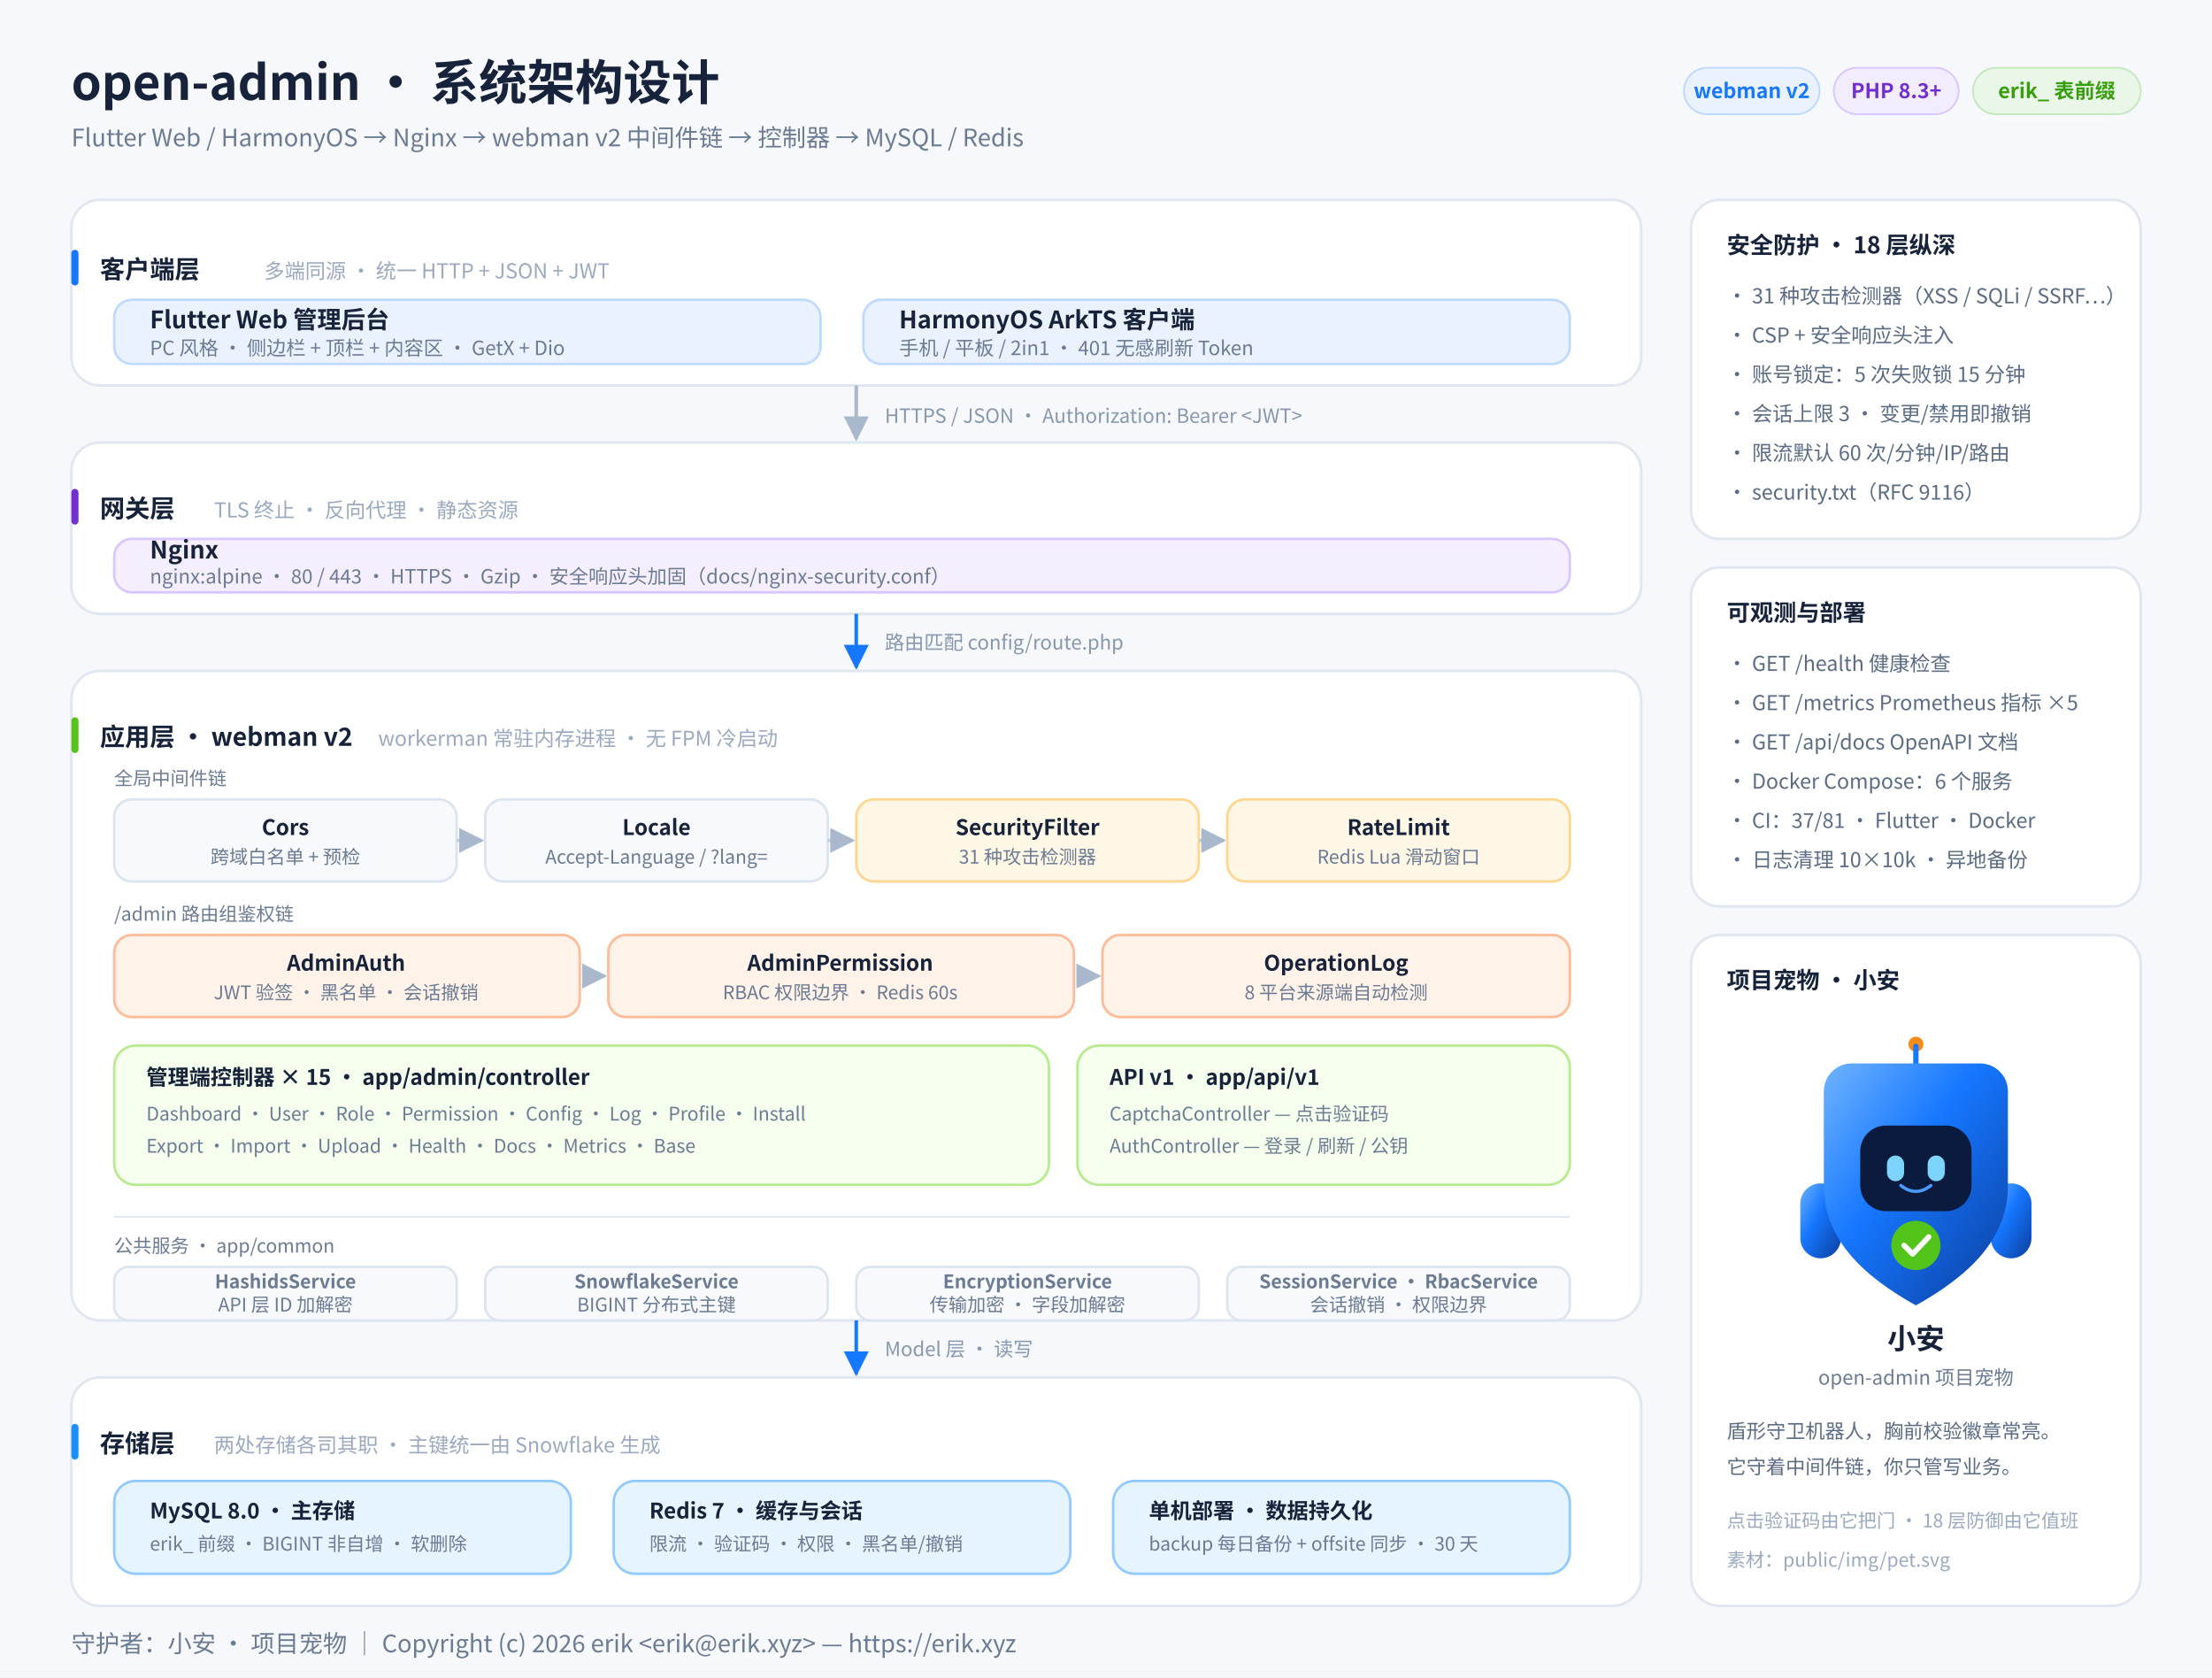
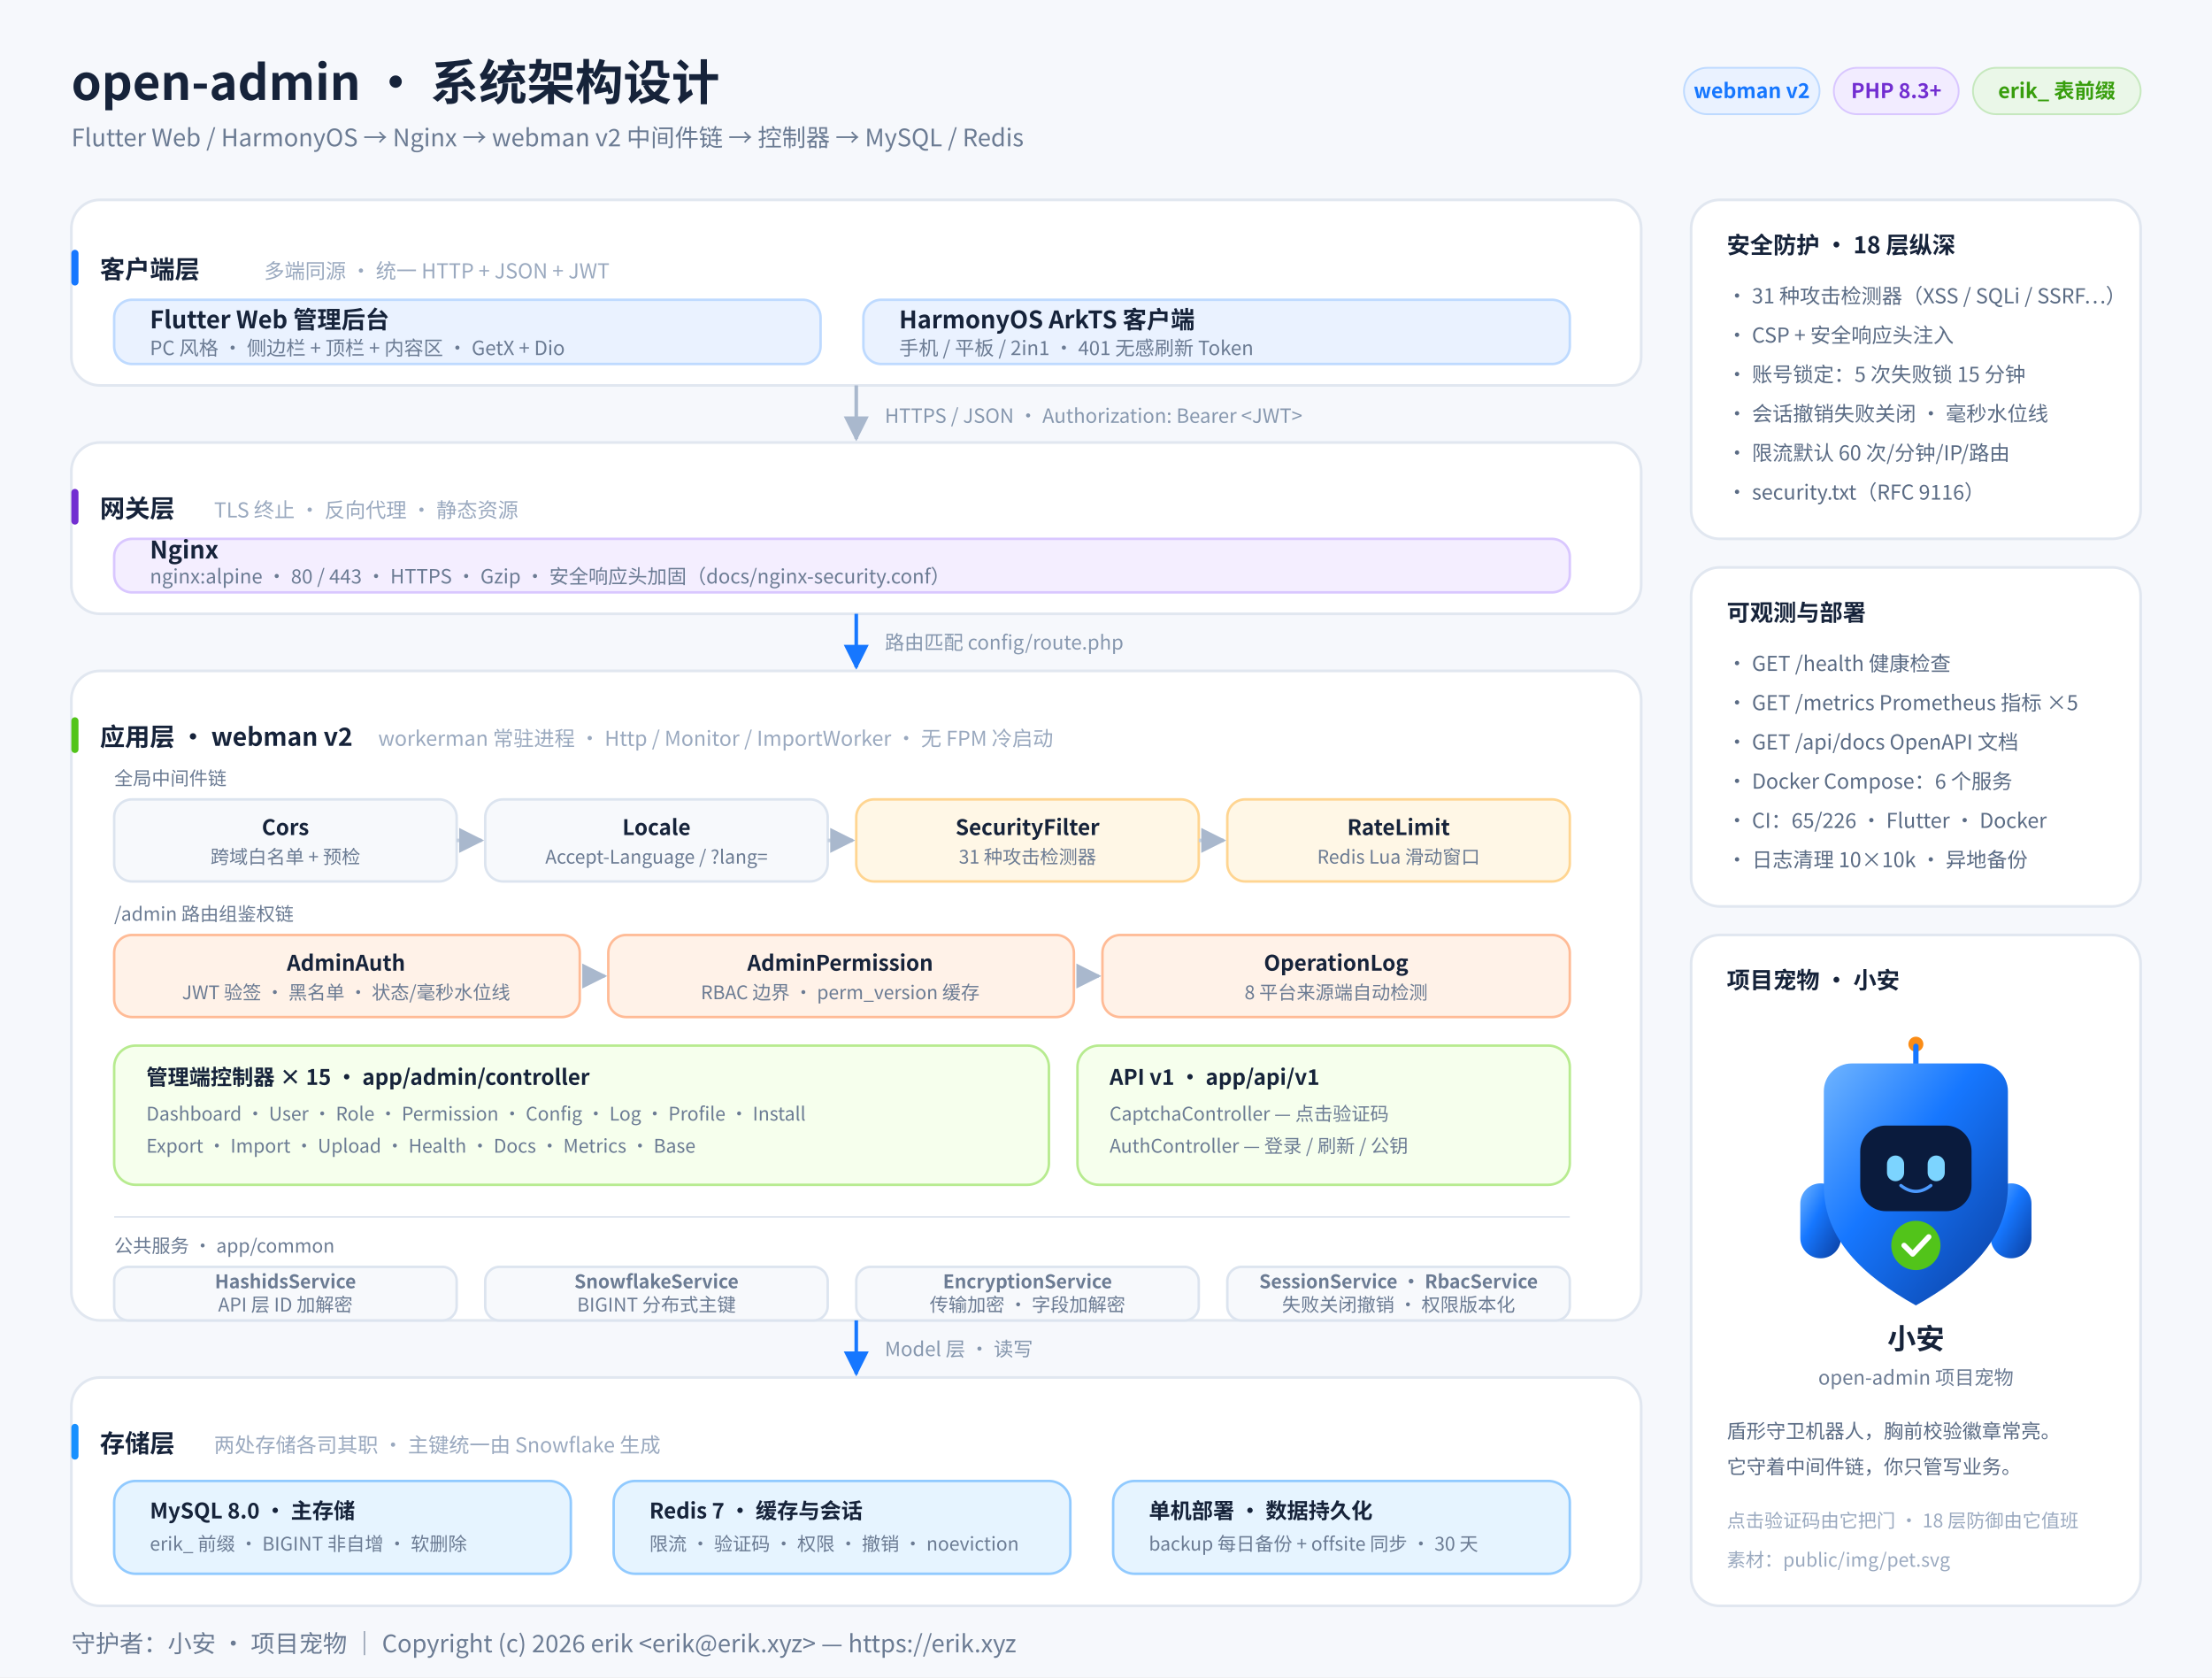
<svg xmlns="http://www.w3.org/2000/svg" viewBox="0 0 1240 940" width="1240" height="940" role="img" aria-label="open-admin 系统架构设计图">
  <defs>
    <marker id="arw" viewBox="0 0 10 10" refX="9" refY="5" markerWidth="7" markerHeight="7" orient="auto-start-reverse">
      <path d="M 0 0 L 10 5 L 0 10 z" fill="#A9B8CD" />
    </marker>
    <marker id="arwBlue" viewBox="0 0 10 10" refX="9" refY="5" markerWidth="7" markerHeight="7" orient="auto-start-reverse">
      <path d="M 0 0 L 10 5 L 0 10 z" fill="#1677FF" />
    </marker>
    <linearGradient id="shieldGrad" x1="0" y1="0" x2="1" y2="1">
      <stop offset="0" stop-color="#6FB4FF" />
      <stop offset="0.42" stop-color="#1677FF" />
      <stop offset="1" stop-color="#0B3E9E" />
    </linearGradient>
    <style>
      text { font-family: system-ui, -apple-system, "PingFang SC", "Microsoft YaHei", "Noto Sans CJK SC", "Segoe UI", sans-serif; }
      .t1 { font-size: 27px; font-weight: 700; fill: #16233A; }
      .t2 { font-size: 13.5px; fill: #6B7B93; }
      .bandName { font-size: 14px; font-weight: 700; fill: #16233A; }
      .bandHint { font-size: 11.5px; fill: #9AA9BF; }
      .nTitle { font-size: 13.5px; font-weight: 600; fill: #16233A; }
      .nSub { font-size: 11px; fill: #6B7B93; }
      .chipT { font-size: 12px; font-weight: 600; fill: #16233A; }
      .chipS { font-size: 10.5px; fill: #6B7B93; }
      .railT { font-size: 13px; font-weight: 700; fill: #16233A; }
      .railI { font-size: 11.5px; fill: #5A6B84; }
      .flow { font-size: 11px; fill: #8697AE; }
      .band { fill: #FFFFFF; stroke: #E1E7F0; stroke-width: 1.5; }
      .railCard { fill: #FFFFFF; stroke: #E1E7F0; stroke-width: 1.5; }
      .node { stroke-width: 1.4; }
      .ctr { text-anchor: middle; }
    </style>
  </defs>
  <rect width="1240" height="940" fill="#F6F8FC" />
  <text class="t1" x="40" y="56">open-admin · 系统架构设计</text>
  <text class="t2" x="40" y="82">Flutter Web / HarmonyOS → Nginx → webman v2 中间件链 → 控制器 → MySQL / Redis</text>
  <g font-size="11.5" font-weight="600">
    <rect x="944" y="38" width="76" height="26" rx="13" fill="#EAF2FF" stroke="#BEDAFF" />
    <text x="982" y="55" class="ctr" fill="#1677FF">webman v2</text>
    <rect x="1028" y="38" width="70" height="26" rx="13" fill="#F2ECFF" stroke="#D9C7FF" />
    <text x="1063" y="55" class="ctr" fill="#722ED1">PHP 8.3+</text>
    <rect x="1106" y="38" width="94" height="26" rx="13" fill="#EAF7E8" stroke="#C6E8BE" />
    <text x="1153" y="55" class="ctr" fill="#389E0D">erik_ 表前缀</text>
  </g>
  <rect class="band" x="40" y="112" width="880" height="104" rx="16" />
  <rect x="40" y="140" width="4" height="20" rx="2" fill="#1677FF" />
  <text class="bandName" x="56" y="156">客户端层</text>
  <text class="bandHint" x="148" y="156">多端同源 · 统一 HTTP + JSON + JWT</text>
  <rect class="node" x="64" y="168" width="396" height="36" rx="10" fill="#EAF2FF" stroke="#BEDAFF" />
  <text class="nTitle" x="84" y="184">Flutter Web 管理后台</text>
  <text class="nSub" x="84" y="199">PC 风格 · 侧边栏 + 顶栏 + 内容区 · GetX + Dio</text>
  <rect class="node" x="484" y="168" width="396" height="36" rx="10" fill="#EAF2FF" stroke="#BEDAFF" />
  <text class="nTitle" x="504" y="184">HarmonyOS ArkTS 客户端</text>
  <text class="nSub" x="504" y="199">手机 / 平板 / 2in1 · 401 无感刷新 Token</text>
  <path d="M 480 216 L 480 246" stroke="#A9B8CD" stroke-width="2" fill="none" marker-end="url(#arw)" />
  <text class="flow" x="496" y="237">HTTPS / JSON · Authorization: Bearer &lt;JWT&gt;</text>
  <rect class="band" x="40" y="248" width="880" height="96" rx="16" />
  <rect x="40" y="274" width="4" height="20" rx="2" fill="#722ED1" />
  <text class="bandName" x="56" y="290">网关层</text>
  <text class="bandHint" x="120" y="290">TLS 终止 · 反向代理 · 静态资源</text>
  <rect class="node" x="64" y="302" width="816" height="30" rx="10" fill="#F4EEFF" stroke="#D9C7FF" />
  <text class="nTitle" x="84" y="313" fill="#531DAB" font-size="12.5">Nginx</text>
  <text class="nSub" x="84" y="327">nginx:alpine · 80 / 443 · HTTPS · Gzip · 安全响应头加固（docs/nginx-security.conf）</text>
  <path d="M 480 344 L 480 374" stroke="#1677FF" stroke-width="2" fill="none" marker-end="url(#arwBlue)" />
  <text class="flow" x="496" y="364">路由匹配 config/route.php</text>
  <rect class="band" x="40" y="376" width="880" height="364" rx="16" stroke="#BEDAFF" />
  <rect x="40" y="402" width="4" height="20" rx="2" fill="#52C41A" />
  <text class="bandName" x="56" y="418" fill="#1677FF">应用层 · webman v2</text>
-   <text class="bandHint" x="212" y="418">workerman 常驻内存进程 · 无 FPM 冷启动</text>
+   <text class="bandHint" x="212" y="418">workerman 常驻进程 · Http / Monitor / ImportWorker · 无 FPM 冷启动</text>
  <text class="chipS" x="64" y="440" font-size="11">全局中间件链</text>
  <rect class="node" x="64" y="448" width="192" height="46" rx="10" fill="#F7F9FC" stroke="#DCE4EF" />
  <text class="chipT ctr" x="160" y="468">Cors</text>
  <text class="chipS ctr" x="160" y="484">跨域白名单 + 预检</text>
  <rect class="node" x="272" y="448" width="192" height="46" rx="10" fill="#F7F9FC" stroke="#DCE4EF" />
  <text class="chipT ctr" x="368" y="468">Locale</text>
  <text class="chipS ctr" x="368" y="484">Accept-Language / ?lang=</text>
  <rect class="node" x="480" y="448" width="192" height="46" rx="10" fill="#FFF7E6" stroke="#FFD591" />
  <text class="chipT ctr" x="576" y="468" fill="#AD4E00">SecurityFilter</text>
  <text class="chipS ctr" x="576" y="484">31 种攻击检测器</text>
  <rect class="node" x="688" y="448" width="192" height="46" rx="10" fill="#FFF7E6" stroke="#FFD591" />
  <text class="chipT ctr" x="784" y="468" fill="#AD4E00">RateLimit</text>
  <text class="chipS ctr" x="784" y="484">Redis Lua 滑动窗口</text>
  <path d="M 256 471 L 270 471" stroke="#C4D0E0" stroke-width="2" marker-end="url(#arw)" />
  <path d="M 464 471 L 478 471" stroke="#C4D0E0" stroke-width="2" marker-end="url(#arw)" />
  <path d="M 672 471 L 686 471" stroke="#C4D0E0" stroke-width="2" marker-end="url(#arw)" />
  <text class="chipS" x="64" y="516" font-size="11">/admin 路由组鉴权链</text>
  <rect class="node" x="64" y="524" width="261" height="46" rx="10" fill="#FFF2E8" stroke="#FFBB96" />
  <text class="chipT ctr" x="194" y="544" fill="#AD4E00">AdminAuth</text>
-   <text class="chipS ctr" x="194" y="560">JWT 验签 · 黑名单 · 会话撤销</text>
+   <text class="chipS ctr" x="194" y="560">JWT 验签 · 黑名单 · 状态/毫秒水位线</text>
  <rect class="node" x="341" y="524" width="261" height="46" rx="10" fill="#FFF2E8" stroke="#FFBB96" />
  <text class="chipT ctr" x="471" y="544" fill="#AD4E00">AdminPermission</text>
-   <text class="chipS ctr" x="471" y="560">RBAC 权限边界 · Redis 60s</text>
+   <text class="chipS ctr" x="471" y="560">RBAC 边界 · perm_version 缓存</text>
  <rect class="node" x="618" y="524" width="262" height="46" rx="10" fill="#FFF2E8" stroke="#FFBB96" />
  <text class="chipT ctr" x="749" y="544" fill="#AD4E00">OperationLog</text>
  <text class="chipS ctr" x="749" y="560">8 平台来源端自动检测</text>
  <path d="M 327 547 L 339 547" stroke="#C4D0E0" stroke-width="2" marker-end="url(#arw)" />
  <path d="M 604 547 L 616 547" stroke="#C4D0E0" stroke-width="2" marker-end="url(#arw)" />
  <rect class="node" x="64" y="586" width="524" height="78" rx="12" fill="#F6FFED" stroke="#B7EB8F" />
  <text class="chipT" x="82" y="608" fill="#389E0D">管理端控制器 × 15 · app/admin/controller</text>
  <text class="chipS" x="82" y="628">Dashboard · User · Role · Permission · Config · Log · Profile · Install</text>
  <text class="chipS" x="82" y="646">Export · Import · Upload · Health · Docs · Metrics · Base</text>
  <rect class="node" x="604" y="586" width="276" height="78" rx="12" fill="#F6FFED" stroke="#B7EB8F" />
  <text class="chipT" x="622" y="608" fill="#389E0D">API v1 · app/api/v1</text>
  <text class="chipS" x="622" y="628">CaptchaController — 点击验证码</text>
  <text class="chipS" x="622" y="646">AuthController — 登录 / 刷新 / 公钥</text>
  <line x1="64" y1="682" x2="880" y2="682" stroke="#E1E7F0" stroke-width="1" />
  <text class="chipS" x="64" y="702" font-size="11">公共服务 · app/common</text>
  <rect class="node" x="64" y="710" width="192" height="30" rx="8" fill="#F7F9FC" stroke="#DCE4EF" />
  <text class="chipS ctr" x="160" y="722" font-size="11.5" fill="#16233A" font-weight="600">HashidsService</text>
  <text class="chipS ctr" x="160" y="735">API 层 ID 加解密</text>
  <rect class="node" x="272" y="710" width="192" height="30" rx="8" fill="#F7F9FC" stroke="#DCE4EF" />
  <text class="chipS ctr" x="368" y="722" font-size="11.5" fill="#16233A" font-weight="600">SnowflakeService</text>
  <text class="chipS ctr" x="368" y="735">BIGINT 分布式主键</text>
  <rect class="node" x="480" y="710" width="192" height="30" rx="8" fill="#F7F9FC" stroke="#DCE4EF" />
  <text class="chipS ctr" x="576" y="722" font-size="11.5" fill="#16233A" font-weight="600">EncryptionService</text>
  <text class="chipS ctr" x="576" y="735">传输加密 · 字段加解密</text>
  <rect class="node" x="688" y="710" width="192" height="30" rx="8" fill="#F7F9FC" stroke="#DCE4EF" />
  <text class="chipS ctr" x="784" y="722" font-size="11.5" fill="#16233A" font-weight="600">SessionService · RbacService</text>
-   <text class="chipS ctr" x="784" y="735">会话撤销 · 权限边界</text>
+   <text class="chipS ctr" x="784" y="735">失败关闭撤销 · 权限版本化</text>
  <path d="M 480 740 L 480 770" stroke="#1677FF" stroke-width="2" fill="none" marker-end="url(#arwBlue)" />
  <text class="flow" x="496" y="760">Model 层 · 读写</text>
  <rect class="band" x="40" y="772" width="880" height="128" rx="16" />
  <rect x="40" y="798" width="4" height="20" rx="2" fill="#1890FF" />
  <text class="bandName" x="56" y="814">存储层</text>
  <text class="bandHint" x="120" y="814">两处存储各司其职 · 主键统一由 Snowflake 生成</text>
  <rect class="node" x="64" y="830" width="256" height="52" rx="12" fill="#E6F4FF" stroke="#91CAFF" />
  <text class="chipT" x="84" y="851">MySQL 8.0 · 主存储</text>
  <text class="chipS" x="84" y="869">erik_ 前缀 · BIGINT 非自增 · 软删除</text>
  <rect class="node" x="344" y="830" width="256" height="52" rx="12" fill="#E6F4FF" stroke="#91CAFF" />
  <text class="chipT" x="364" y="851">Redis 7 · 缓存与会话</text>
-   <text class="chipS" x="364" y="869">限流 · 验证码 · 权限 · 黑名单/撤销</text>
+   <text class="chipS" x="364" y="869">限流 · 验证码 · 权限 · 撤销 · noeviction</text>
  <rect class="node" x="624" y="830" width="256" height="52" rx="12" fill="#E6F4FF" stroke="#91CAFF" />
  <text class="chipT" x="644" y="851">单机部署 · 数据持久化</text>
  <text class="chipS" x="644" y="869">backup 每日备份 + offsite 同步 · 30 天</text>
  <rect class="railCard" x="948" y="112" width="252" height="190" rx="16" />
  <text class="railT" x="968" y="142">安全防护 · 18 层纵深</text>
  <g class="railI">
    <text x="968" y="170">· 31 种攻击检测器（XSS / SQLi / SSRF…）</text>
    <text x="968" y="192">· CSP + 安全响应头注入</text>
    <text x="968" y="214">· 账号锁定：5 次失败锁 15 分钟</text>
-     <text x="968" y="236">· 会话上限 3 · 变更/禁用即撤销</text>
+     <text x="968" y="236">· 会话撤销失败关闭 · 毫秒水位线</text>
    <text x="968" y="258">· 限流默认 60 次/分钟/IP/路由</text>
    <text x="968" y="280">· security.txt（RFC 9116）</text>
  </g>
  <rect class="railCard" x="948" y="318" width="252" height="190" rx="16" />
  <text class="railT" x="968" y="348">可观测与部署</text>
  <g class="railI">
    <text x="968" y="376">· GET /health 健康检查</text>
    <text x="968" y="398">· GET /metrics Prometheus 指标 ×5</text>
    <text x="968" y="420">· GET /api/docs OpenAPI 文档</text>
    <text x="968" y="442">· Docker Compose：6 个服务</text>
-     <text x="968" y="464">· CI：37/81 · Flutter · Docker</text>
+     <text x="968" y="464">· CI：65/226 · Flutter · Docker</text>
    <text x="968" y="486">· 日志清理 10×10k · 异地备份</text>
  </g>
  <rect class="railCard" x="948" y="524" width="252" height="376" rx="16" stroke="#BEDAFF" />
  <text class="railT" x="968" y="554">项目宠物 · 小安</text>
  <g transform="translate(1002 568.4) scale(0.6)">
    <circle cx="120" cy="28" r="7" fill="#FA8C16" />
    <line x1="120" y1="48" x2="120" y2="30" stroke="#1677FF" stroke-width="5" stroke-linecap="round" />
    <rect x="12" y="158" width="38" height="70" rx="19" fill="url(#shieldGrad)" />
    <rect x="190" y="158" width="38" height="70" rx="19" fill="url(#shieldGrad)" />
    <path d="M 60 46 H 180 A 26 26 0 0 1 206 72 V 160 C 206 210 170 244 120 272              C 70 244 34 210 34 160 V 72 A 26 26 0 0 1 60 46 Z" fill="url(#shieldGrad)" />
    <rect x="68" y="104" width="104" height="80" rx="24" fill="#0A1B3D" />
    <rect x="93" y="132" width="16" height="24" rx="8" fill="#7CD4FF" />
    <rect x="131" y="132" width="16" height="24" rx="8" fill="#7CD4FF" />
    <path d="M 106 160 Q 120 171 134 160" fill="none" stroke="#4C9AFF" stroke-width="3" stroke-linecap="round" />
    <circle cx="120" cy="216" r="23" fill="#52C41A" />
    <path d="M 109 216 l 8 8 l 15 -16" fill="none" stroke="#FFFFFF" stroke-width="5" stroke-linecap="round" stroke-linejoin="round" />
  </g>
  <text x="1074" y="756" class="ctr" font-size="16" font-weight="700" fill="#16233A">小安</text>
  <text x="1074" y="776" class="ctr" font-size="11" fill="#6B7B93">open-admin 项目宠物</text>
  <text x="968" y="806" font-size="11" fill="#5A6B84">盾形守卫机器人，胸前校验徽章常亮。</text>
  <text x="968" y="826" font-size="11" fill="#5A6B84">它守着中间件链，你只管写业务。</text>
  <text x="968" y="856" font-size="10.5" fill="#9AA9BF">点击验证码由它把门 · 18 层防御由它值班</text>
  <text x="968" y="878" font-size="10.5" fill="#9AA9BF">素材：public/img/pet.svg</text>
  <text class="t2" x="40" y="926" font-size="11.5">
    守护者：小安 · 项目宠物 ｜ Copyright (c) 2026 erik &lt;erik@erik.xyz&gt; — https://erik.xyz
  </text>
</svg>
